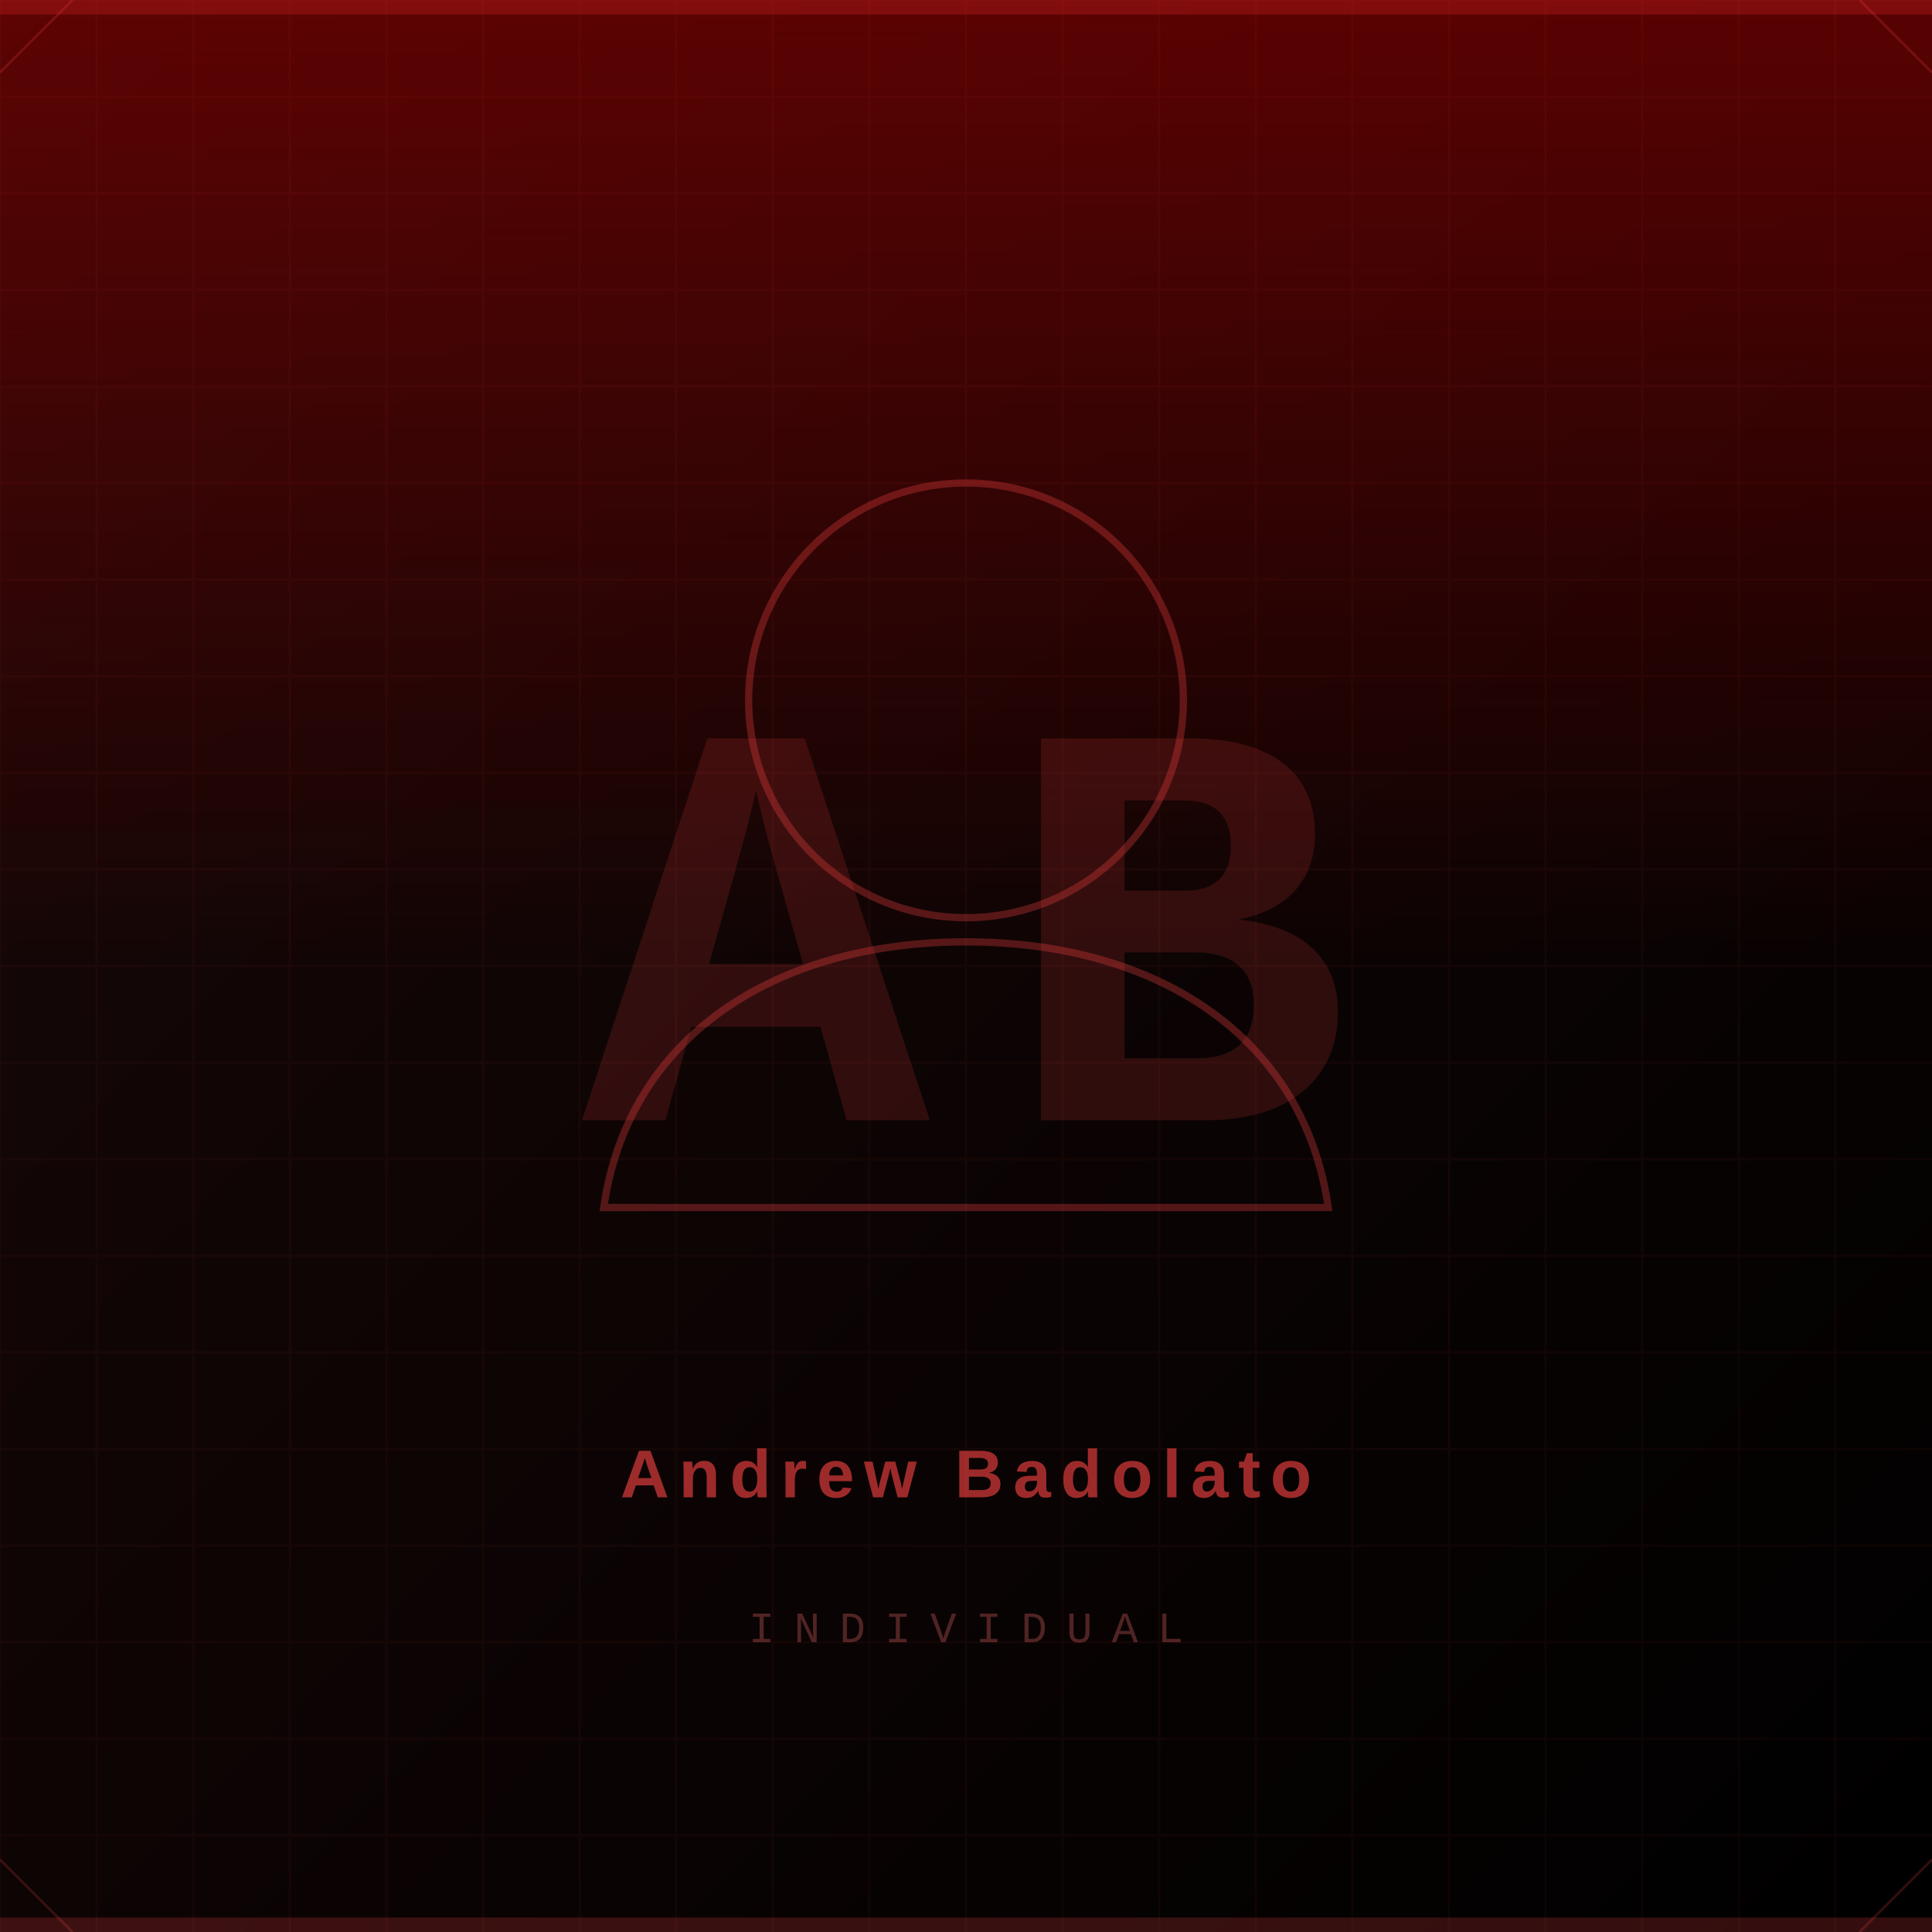
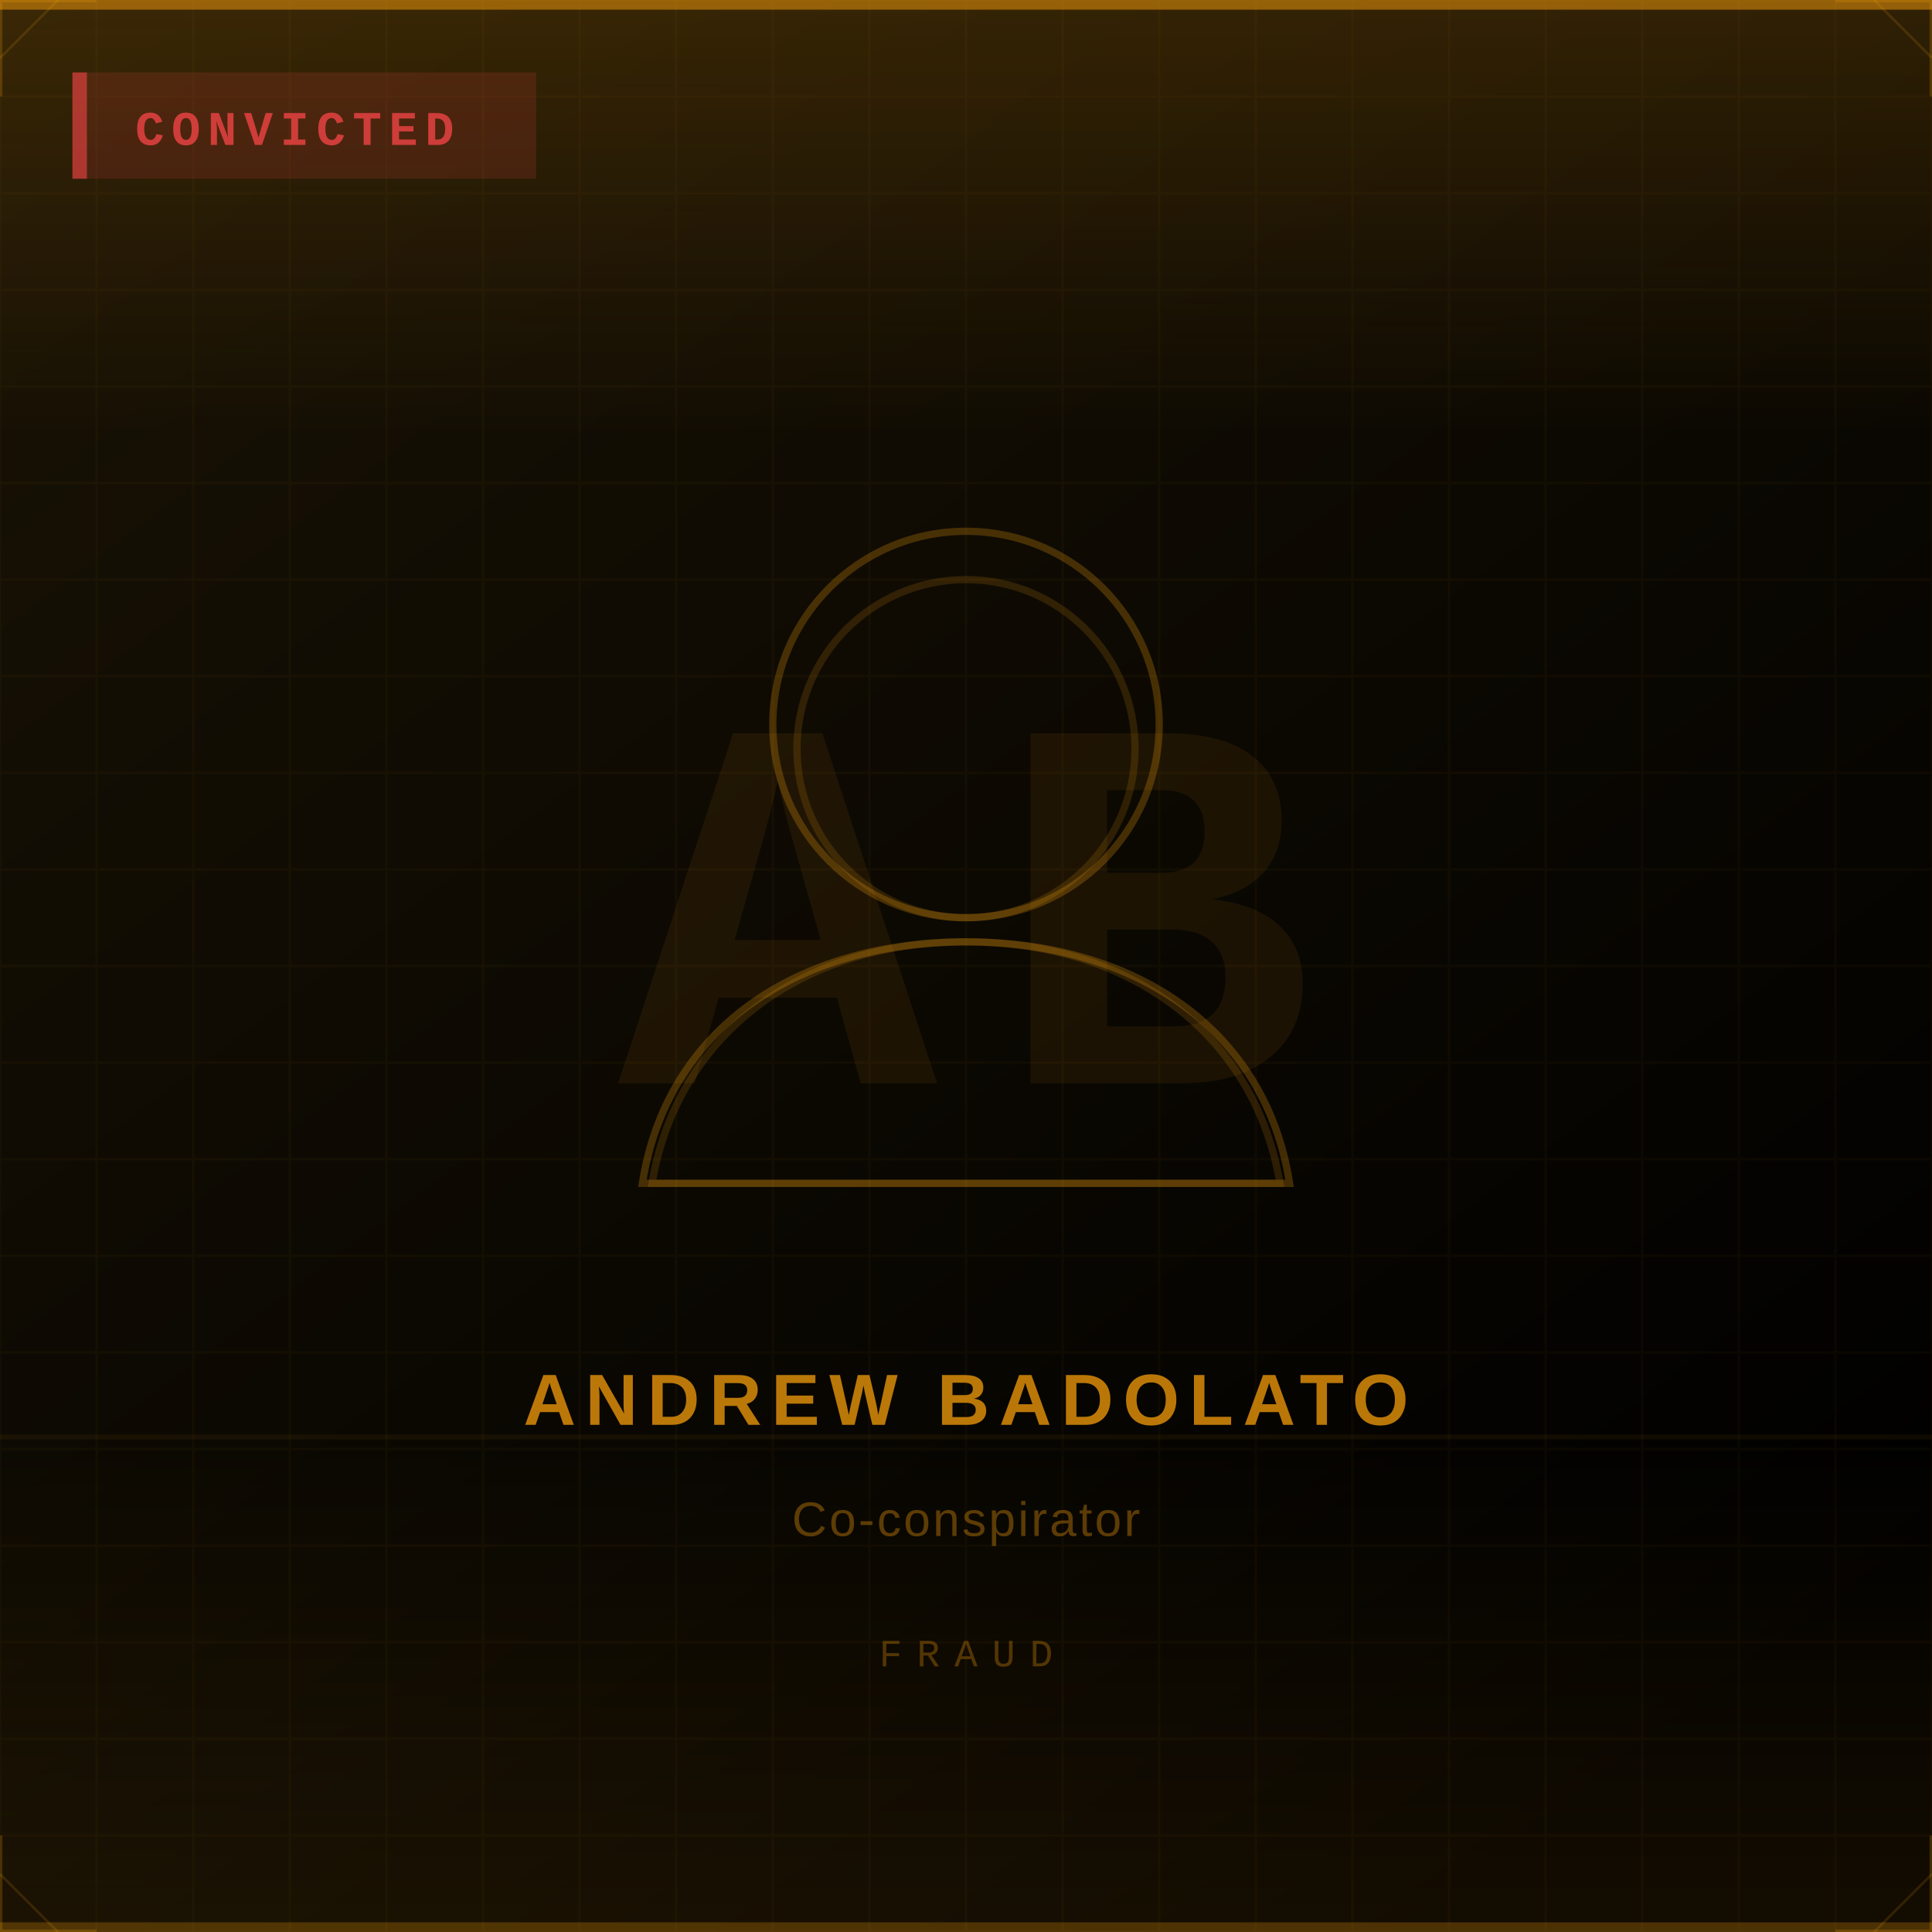
<svg xmlns="http://www.w3.org/2000/svg" width="400" height="400" viewBox="0 0 400 400">
  <defs>
-     <linearGradient id="bg" x1="0" y1="0" x2="1" y2="1">
-       <stop offset="0%" stop-color="#1a0808" />
+     <linearGradient id="bg" x1="0" y1="0" x2="0.75" y2="1">
+       <stop offset="0%" stop-color="#1a1305" />
      <stop offset="100%" stop-color="#000000" />
    </linearGradient>
-     <linearGradient id="accent" x1="0" y1="0" x2="0" y2="1">
-       <stop offset="0%" stop-color="#8b0000" stop-opacity="0.6" />
-       <stop offset="100%" stop-color="#8b0000" stop-opacity="0" />
+     <linearGradient id="glow" x1="0" y1="0" x2="0" y2="1">
+       <stop offset="0%" stop-color="#f59e0b" stop-opacity="0.15" />
+       <stop offset="50%" stop-color="#f59e0b" stop-opacity="0" />
+     </linearGradient>
+     <linearGradient id="bottomFade" x1="0" y1="0" x2="0" y2="1">
+       <stop offset="0%" stop-color="#f59e0b" stop-opacity="0" />
+       <stop offset="100%" stop-color="#f59e0b" stop-opacity="0.08" />
    </linearGradient>
  </defs>
  <rect width="400" height="400" fill="url(#bg)" />
-   <rect x="0" y="0" width="400" height="3" fill="#ff4444" opacity="0.4" />
-   <rect x="0" y="397" width="400" height="3" fill="#ff4444" opacity="0.2" />
-   <rect width="400" height="200" fill="url(#accent)" />
-   <g opacity="0.04" stroke="#ff4444" stroke-width="0.5">
+   <rect width="400" height="180" fill="url(#glow)" />
+   <rect y="300" width="400" height="100" fill="url(#bottomFade)" />
+   <g opacity="0.035" stroke="#f59e0b" stroke-width="0.5">
    <line x1="0" y1="0" x2="0" y2="400" />
    <line x1="20" y1="0" x2="20" y2="400" />
    <line x1="40" y1="0" x2="40" y2="400" />
    <line x1="60" y1="0" x2="60" y2="400" />
    <line x1="80" y1="0" x2="80" y2="400" />
    <line x1="100" y1="0" x2="100" y2="400" />
    <line x1="120" y1="0" x2="120" y2="400" />
    <line x1="140" y1="0" x2="140" y2="400" />
    <line x1="160" y1="0" x2="160" y2="400" />
    <line x1="180" y1="0" x2="180" y2="400" />
    <line x1="200" y1="0" x2="200" y2="400" />
    <line x1="220" y1="0" x2="220" y2="400" />
    <line x1="240" y1="0" x2="240" y2="400" />
    <line x1="260" y1="0" x2="260" y2="400" />
    <line x1="280" y1="0" x2="280" y2="400" />
    <line x1="300" y1="0" x2="300" y2="400" />
    <line x1="320" y1="0" x2="320" y2="400" />
    <line x1="340" y1="0" x2="340" y2="400" />
    <line x1="360" y1="0" x2="360" y2="400" />
    <line x1="380" y1="0" x2="380" y2="400" />
+     <line x1="400" y1="0" x2="400" y2="400" />
    <line x1="0" y1="0" x2="400" y2="0" />
    <line x1="0" y1="20" x2="400" y2="20" />
    <line x1="0" y1="40" x2="400" y2="40" />
    <line x1="0" y1="60" x2="400" y2="60" />
    <line x1="0" y1="80" x2="400" y2="80" />
    <line x1="0" y1="100" x2="400" y2="100" />
    <line x1="0" y1="120" x2="400" y2="120" />
    <line x1="0" y1="140" x2="400" y2="140" />
    <line x1="0" y1="160" x2="400" y2="160" />
    <line x1="0" y1="180" x2="400" y2="180" />
    <line x1="0" y1="200" x2="400" y2="200" />
    <line x1="0" y1="220" x2="400" y2="220" />
    <line x1="0" y1="240" x2="400" y2="240" />
    <line x1="0" y1="260" x2="400" y2="260" />
    <line x1="0" y1="280" x2="400" y2="280" />
    <line x1="0" y1="300" x2="400" y2="300" />
    <line x1="0" y1="320" x2="400" y2="320" />
    <line x1="0" y1="340" x2="400" y2="340" />
    <line x1="0" y1="360" x2="400" y2="360" />
    <line x1="0" y1="380" x2="400" y2="380" />
+     <line x1="0" y1="400" x2="400" y2="400" />
  </g>
-   <text x="200" y="200" font-family="'Courier New',monospace" font-size="120" font-weight="900" fill="#ff4444" opacity="0.15" text-anchor="middle" dominant-baseline="central" letter-spacing="15">AB</text>
-   <circle cx="200" cy="145" r="45" fill="none" stroke="#ff4444" stroke-width="1.5" opacity="0.3" />
-   <path d="M200 195 C160 195 130 215 125 250 L275 250 C270 215 240 195 200 195Z" fill="none" stroke="#ff4444" stroke-width="1.5" opacity="0.3" />
-   <text x="200" y="310" font-family="'Helvetica Neue',Arial,sans-serif" font-size="14" font-weight="700" fill="#ff4444" opacity="0.6" text-anchor="middle" letter-spacing="2" text-transform="uppercase">Andrew Badolato</text>
-   <text x="200" y="340" font-family="'Courier New',monospace" font-size="9" fill="#994444" opacity="0.5" text-anchor="middle" letter-spacing="4" text-transform="uppercase">INDIVIDUAL</text>
-   <line x1="0" y1="15" x2="15" y2="0" stroke="#ff4444" stroke-width="0.5" opacity="0.2" />
-   <line x1="385" y1="0" x2="400" y2="15" stroke="#ff4444" stroke-width="0.5" opacity="0.2" />
-   <line x1="0" y1="385" x2="15" y2="400" stroke="#ff4444" stroke-width="0.5" opacity="0.2" />
-   <line x1="385" y1="400" x2="400" y2="385" stroke="#ff4444" stroke-width="0.5" opacity="0.2" />
+   <rect x="0" y="297" width="400" height="1" fill="#f59e0b" opacity="0.06" />
+   <rect x="0" y="0" width="400" height="2" fill="#f59e0b" opacity="0.5" />
+   <circle cx="200" cy="155" r="35" fill="none" stroke="#f59e0b" stroke-width="1.5" opacity="0.15" />
+   <path d="M200 195 C165 195 140 215 135 245 L265 245 C260 215 235 195 200 195Z" fill="none" stroke="#f59e0b" stroke-width="1.5" opacity="0.15" />
+   <text x="200" y="195" font-family="'Courier New',monospace" font-size="110" font-weight="900" fill="#f59e0b" opacity="0.08" text-anchor="middle" dominant-baseline="central" letter-spacing="12">AB</text>
+   <circle cx="200" cy="150" r="40" fill="none" stroke="#f59e0b" stroke-width="1.5" opacity="0.25" />
+   <path d="M200 195 C165 195 138 213 133 245 L267 245 C262 213 235 195 200 195Z" fill="none" stroke="#f59e0b" stroke-width="1.5" opacity="0.25" />
+   <rect x="15" y="15" width="96" height="22" fill="#ef4444" opacity="0.15" />
+   <rect x="15" y="15" width="3" height="22" fill="#ef4444" opacity="0.6" />
+   <text x="28" y="30" font-family="'Courier New',monospace" font-size="10" font-weight="700" fill="#ef4444" opacity="0.8" letter-spacing="1.5">CONVICTED</text>
+   <text x="200" y="295" font-family="'Helvetica Neue',Arial,sans-serif" font-size="15" font-weight="700" fill="#f59e0b" opacity="0.75" text-anchor="middle" letter-spacing="2">ANDREW BADOLATO</text>
+   <text x="200" y="318" font-family="'Helvetica Neue',Arial,sans-serif" font-size="10" fill="#f59e0b" opacity="0.35" text-anchor="middle" letter-spacing="0.5">Co-conspirator</text>
+   <text x="200" y="345" font-family="'Courier New',monospace" font-size="8" fill="#f59e0b" opacity="0.3" text-anchor="middle" letter-spacing="3">FRAUD</text>
+   <polyline points="0,20 0,0 20,0" fill="none" stroke="#f59e0b" stroke-width="1" opacity="0.2" />
+   <polyline points="380,0 400,0 400,20" fill="none" stroke="#f59e0b" stroke-width="1" opacity="0.2" />
+   <polyline points="0,380 0,400 20,400" fill="none" stroke="#f59e0b" stroke-width="1" opacity="0.2" />
+   <polyline points="380,400 400,400 400,380" fill="none" stroke="#f59e0b" stroke-width="1" opacity="0.2" />
+   <rect x="0" y="398" width="400" height="2" fill="#f59e0b" opacity="0.25" />
+   <line x1="0" y1="12" x2="12" y2="0" stroke="#f59e0b" stroke-width="0.5" opacity="0.15" />
+   <line x1="388" y1="0" x2="400" y2="12" stroke="#f59e0b" stroke-width="0.5" opacity="0.15" />
+   <line x1="0" y1="388" x2="12" y2="400" stroke="#f59e0b" stroke-width="0.5" opacity="0.15" />
+   <line x1="388" y1="400" x2="400" y2="388" stroke="#f59e0b" stroke-width="0.5" opacity="0.15" />
</svg>
